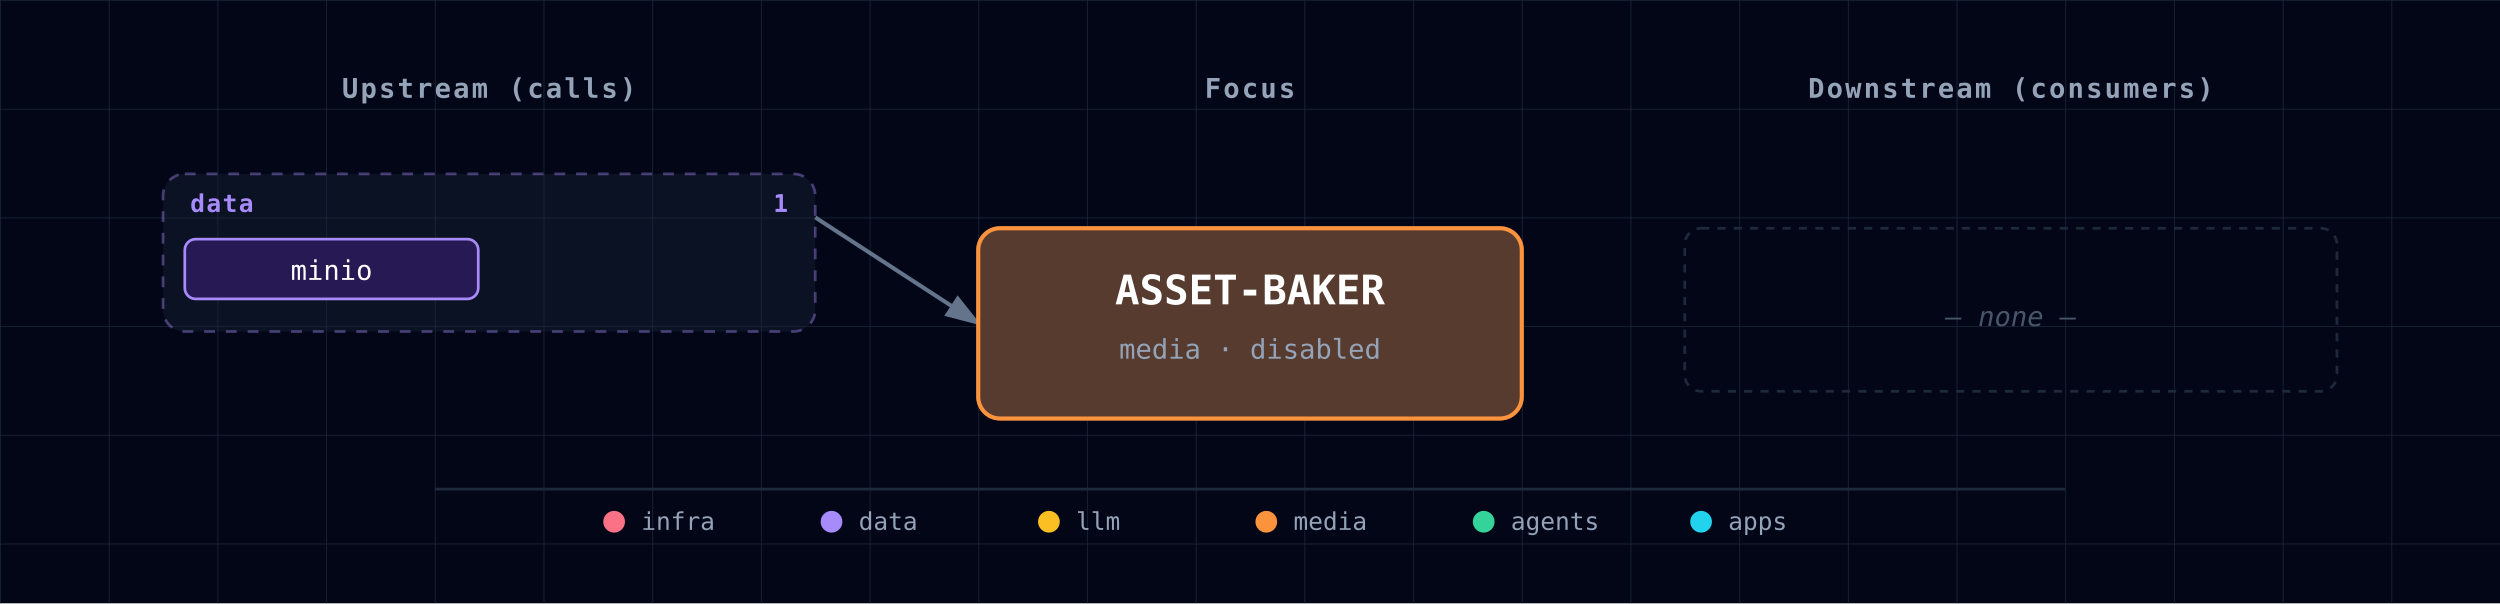
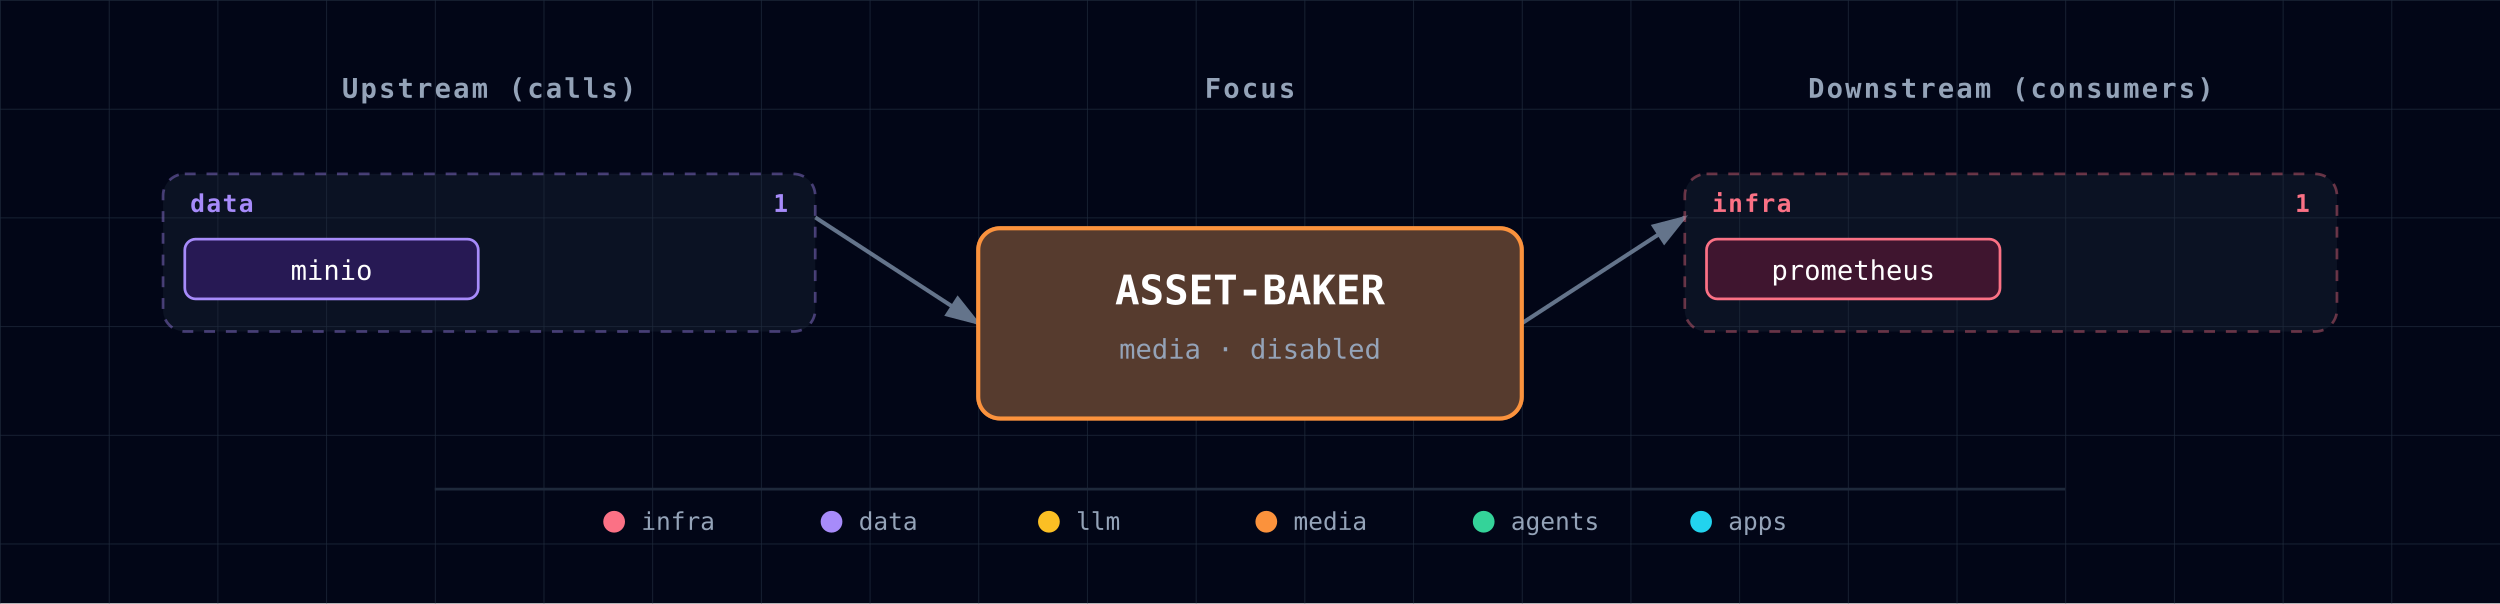
<svg xmlns="http://www.w3.org/2000/svg" viewBox="0 0 920 222" font-family="'JetBrains Mono', 'Fira Code', Menlo, Consolas, monospace">
  <defs>
    <pattern id="grid" width="40" height="40" patternUnits="userSpaceOnUse">
      <path d="M 40 0 L 0 0 0 40" fill="none" stroke="#1e293b" stroke-width="0.5" />
    </pattern>
    <marker id="arrowhead" markerWidth="9" markerHeight="6" refX="8" refY="3" orient="auto">
      <polygon points="0 0, 9 3, 0 6" fill="#64748b" />
    </marker>
    <filter id="focus-glow" x="-50%" y="-50%" width="200%" height="200%">
      <feGaussianBlur in="SourceAlpha" stdDeviation="6" />
      <feFlood flood-color="#fb923c" flood-opacity="0.6" />
      <feComposite in2="SourceAlpha" operator="in" />
      <feMerge>
        <feMergeNode />
        <feMergeNode in="SourceGraphic" />
      </feMerge>
    </filter>
  </defs>
  <rect width="920" height="222" fill="#020617" />
  <rect width="920" height="222" fill="url(#grid)" />
  <text x="180" y="36" fill="#94a3b8" font-size="10" font-weight="600" text-anchor="middle" letter-spacing="0.08em">Upstream (calls)</text>
  <text x="460" y="36" fill="#94a3b8" font-size="10" font-weight="600" text-anchor="middle" letter-spacing="0.08em">Focus</text>
  <text x="740" y="36" fill="#94a3b8" font-size="10" font-weight="600" text-anchor="middle" letter-spacing="0.08em">Downstream (consumers)</text>
  <line x1="300" y1="80" x2="360" y2="119" stroke="#64748b" stroke-width="1.5" marker-end="url(#arrowhead)" />
+   <line x1="560" y1="119" x2="620" y2="80" stroke="#64748b" stroke-width="1.5" marker-end="url(#arrowhead)" />
  <g>
    <g class="cluster">
      <rect x="60" y="64" width="240" height="58" rx="8" fill="rgba(30,41,59,0.35)" stroke="#a78bfa" stroke-width="1" stroke-dasharray="4,4" stroke-opacity="0.4" />
      <text x="70" y="78" fill="#a78bfa" font-size="9" font-weight="700" text-anchor="start" style="letter-spacing:0.06em;text-transform:uppercase;">data</text>
      <text x="290" y="78" fill="#a78bfa" font-size="9" font-weight="600" text-anchor="end">1</text>
    </g>
    <g>
      <rect x="68" y="88" width="108" height="22" rx="4" fill="#0f172a" />
      <rect x="68" y="88" width="108" height="22" rx="4" fill="rgba(76, 29, 149, 0.4)" stroke="#a78bfa" stroke-width="1" />
      <text x="122" y="103" fill="white" font-size="10" text-anchor="middle">minio</text>
    </g>
  </g>
  <g>
-     <rect x="620" y="84" width="240" height="60" rx="6" fill="none" stroke="#1e293b" stroke-width="1" stroke-dasharray="3,3" />
-     <text x="740" y="120" fill="#475569" font-size="10" font-style="italic" text-anchor="middle">— none —</text>
+     <g class="cluster">
+       <rect x="620" y="64" width="240" height="58" rx="8" fill="rgba(30,41,59,0.35)" stroke="#fb7185" stroke-width="1" stroke-dasharray="4,4" stroke-opacity="0.4" />
+       <text x="630" y="78" fill="#fb7185" font-size="9" font-weight="700" text-anchor="start" style="letter-spacing:0.06em;text-transform:uppercase;">infra</text>
+       <text x="850" y="78" fill="#fb7185" font-size="9" font-weight="600" text-anchor="end">1</text>
+     </g>
+     <g>
+       <rect x="628" y="88" width="108" height="22" rx="4" fill="#0f172a" />
+       <rect x="628" y="88" width="108" height="22" rx="4" fill="rgba(136, 19, 55, 0.4)" stroke="#fb7185" stroke-width="1" />
+       <text x="682" y="103" fill="white" font-size="10" text-anchor="middle">prometheus</text>
+     </g>
  </g>
  <g class="focus" filter="url(#focus-glow)">
    <rect x="360" y="84" width="200" height="70" rx="8" fill="#0f172a" />
    <rect x="360" y="84" width="200" height="70" rx="8" fill="rgba(251, 146, 60, 0.3)" stroke="#fb923c" stroke-width="1.5" />
    <text x="460" y="112" fill="white" font-size="15" font-weight="700" text-anchor="middle">ASSET-BAKER</text>
    <text x="460" y="132" fill="#94a3b8" font-size="10" text-anchor="middle">media · disabled</text>
  </g>
  <g class="legend">
    <line x1="160" y1="180" x2="760" y2="180" stroke="#1e293b" stroke-width="1" />
    <circle cx="226" cy="192" r="4" fill="#fb7185" />
    <text x="236" y="195" fill="#94a3b8" font-size="9" font-weight="400" text-anchor="start">infra</text>
    <circle cx="306" cy="192" r="4" fill="#a78bfa" />
    <text x="316" y="195" fill="#94a3b8" font-size="9" font-weight="400" text-anchor="start">data</text>
    <circle cx="386" cy="192" r="4" fill="#fbbf24" />
    <text x="396" y="195" fill="#94a3b8" font-size="9" font-weight="400" text-anchor="start">llm</text>
    <circle cx="466" cy="192" r="4" fill="#fb923c" />
    <text x="476" y="195" fill="#94a3b8" font-size="9" font-weight="400" text-anchor="start">media</text>
    <circle cx="546" cy="192" r="4" fill="#34d399" />
    <text x="556" y="195" fill="#94a3b8" font-size="9" font-weight="400" text-anchor="start">agents</text>
    <circle cx="626" cy="192" r="4" fill="#22d3ee" />
    <text x="636" y="195" fill="#94a3b8" font-size="9" font-weight="400" text-anchor="start">apps</text>
  </g>
</svg>
